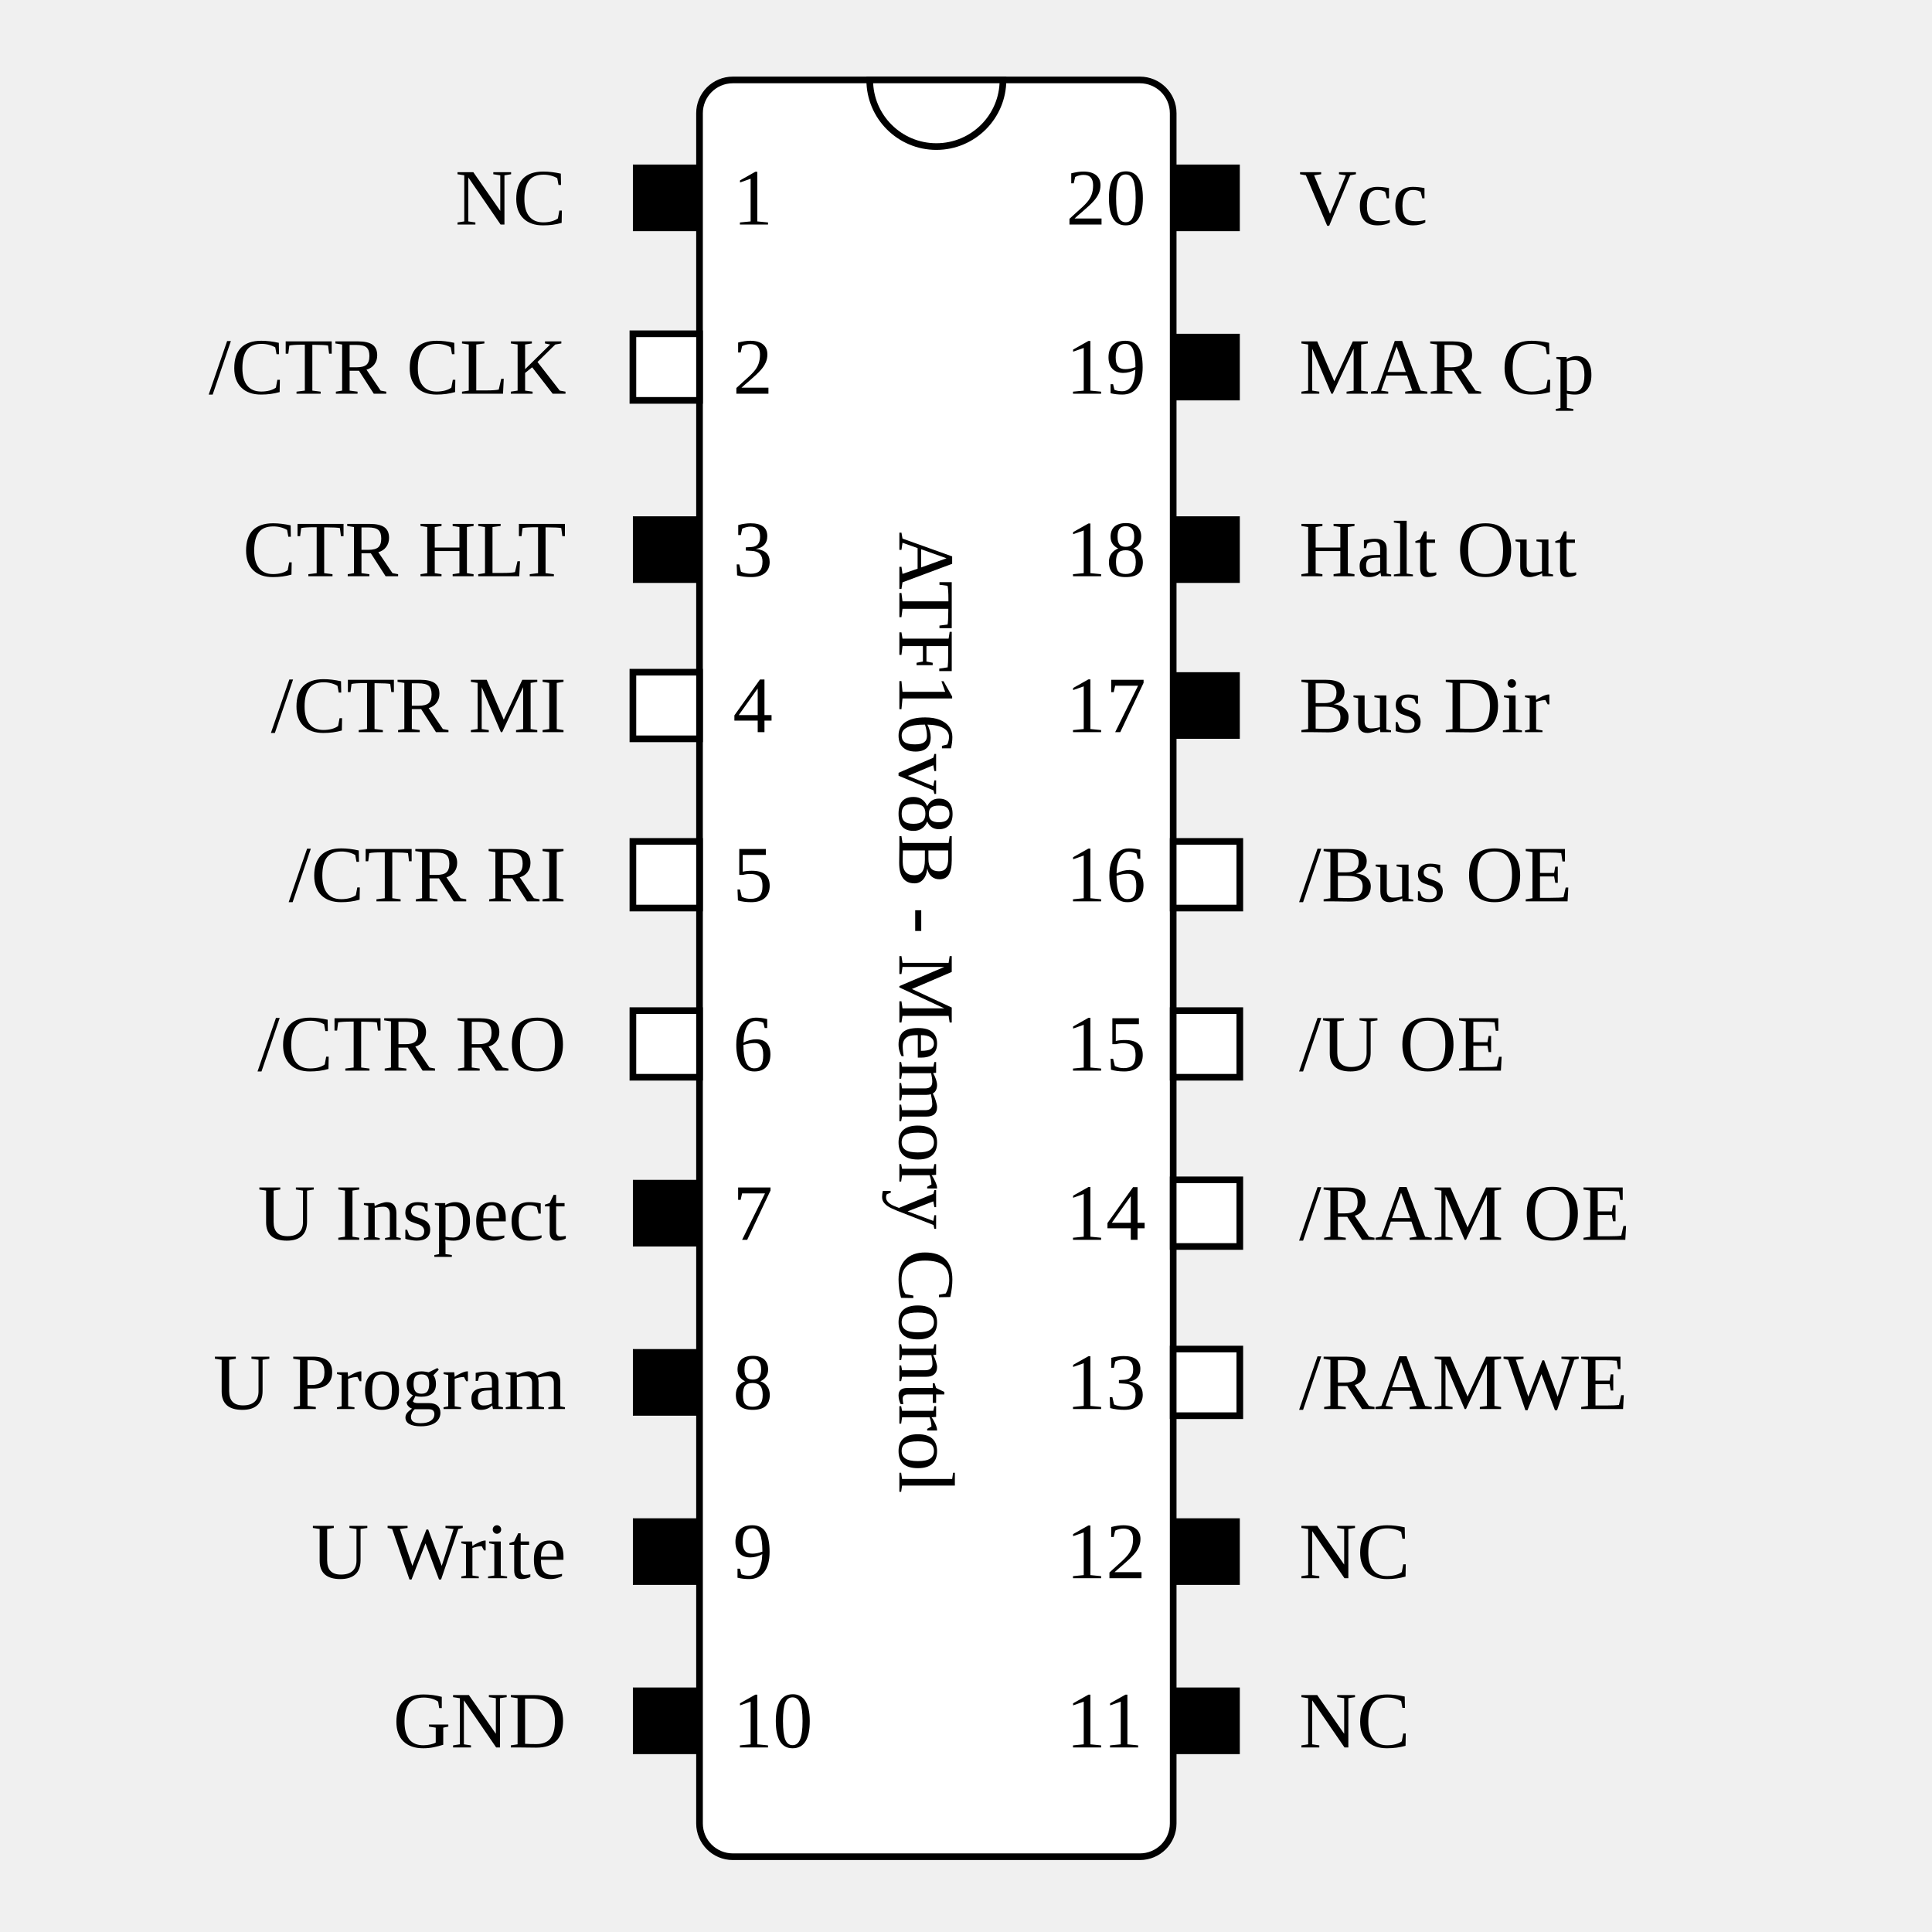
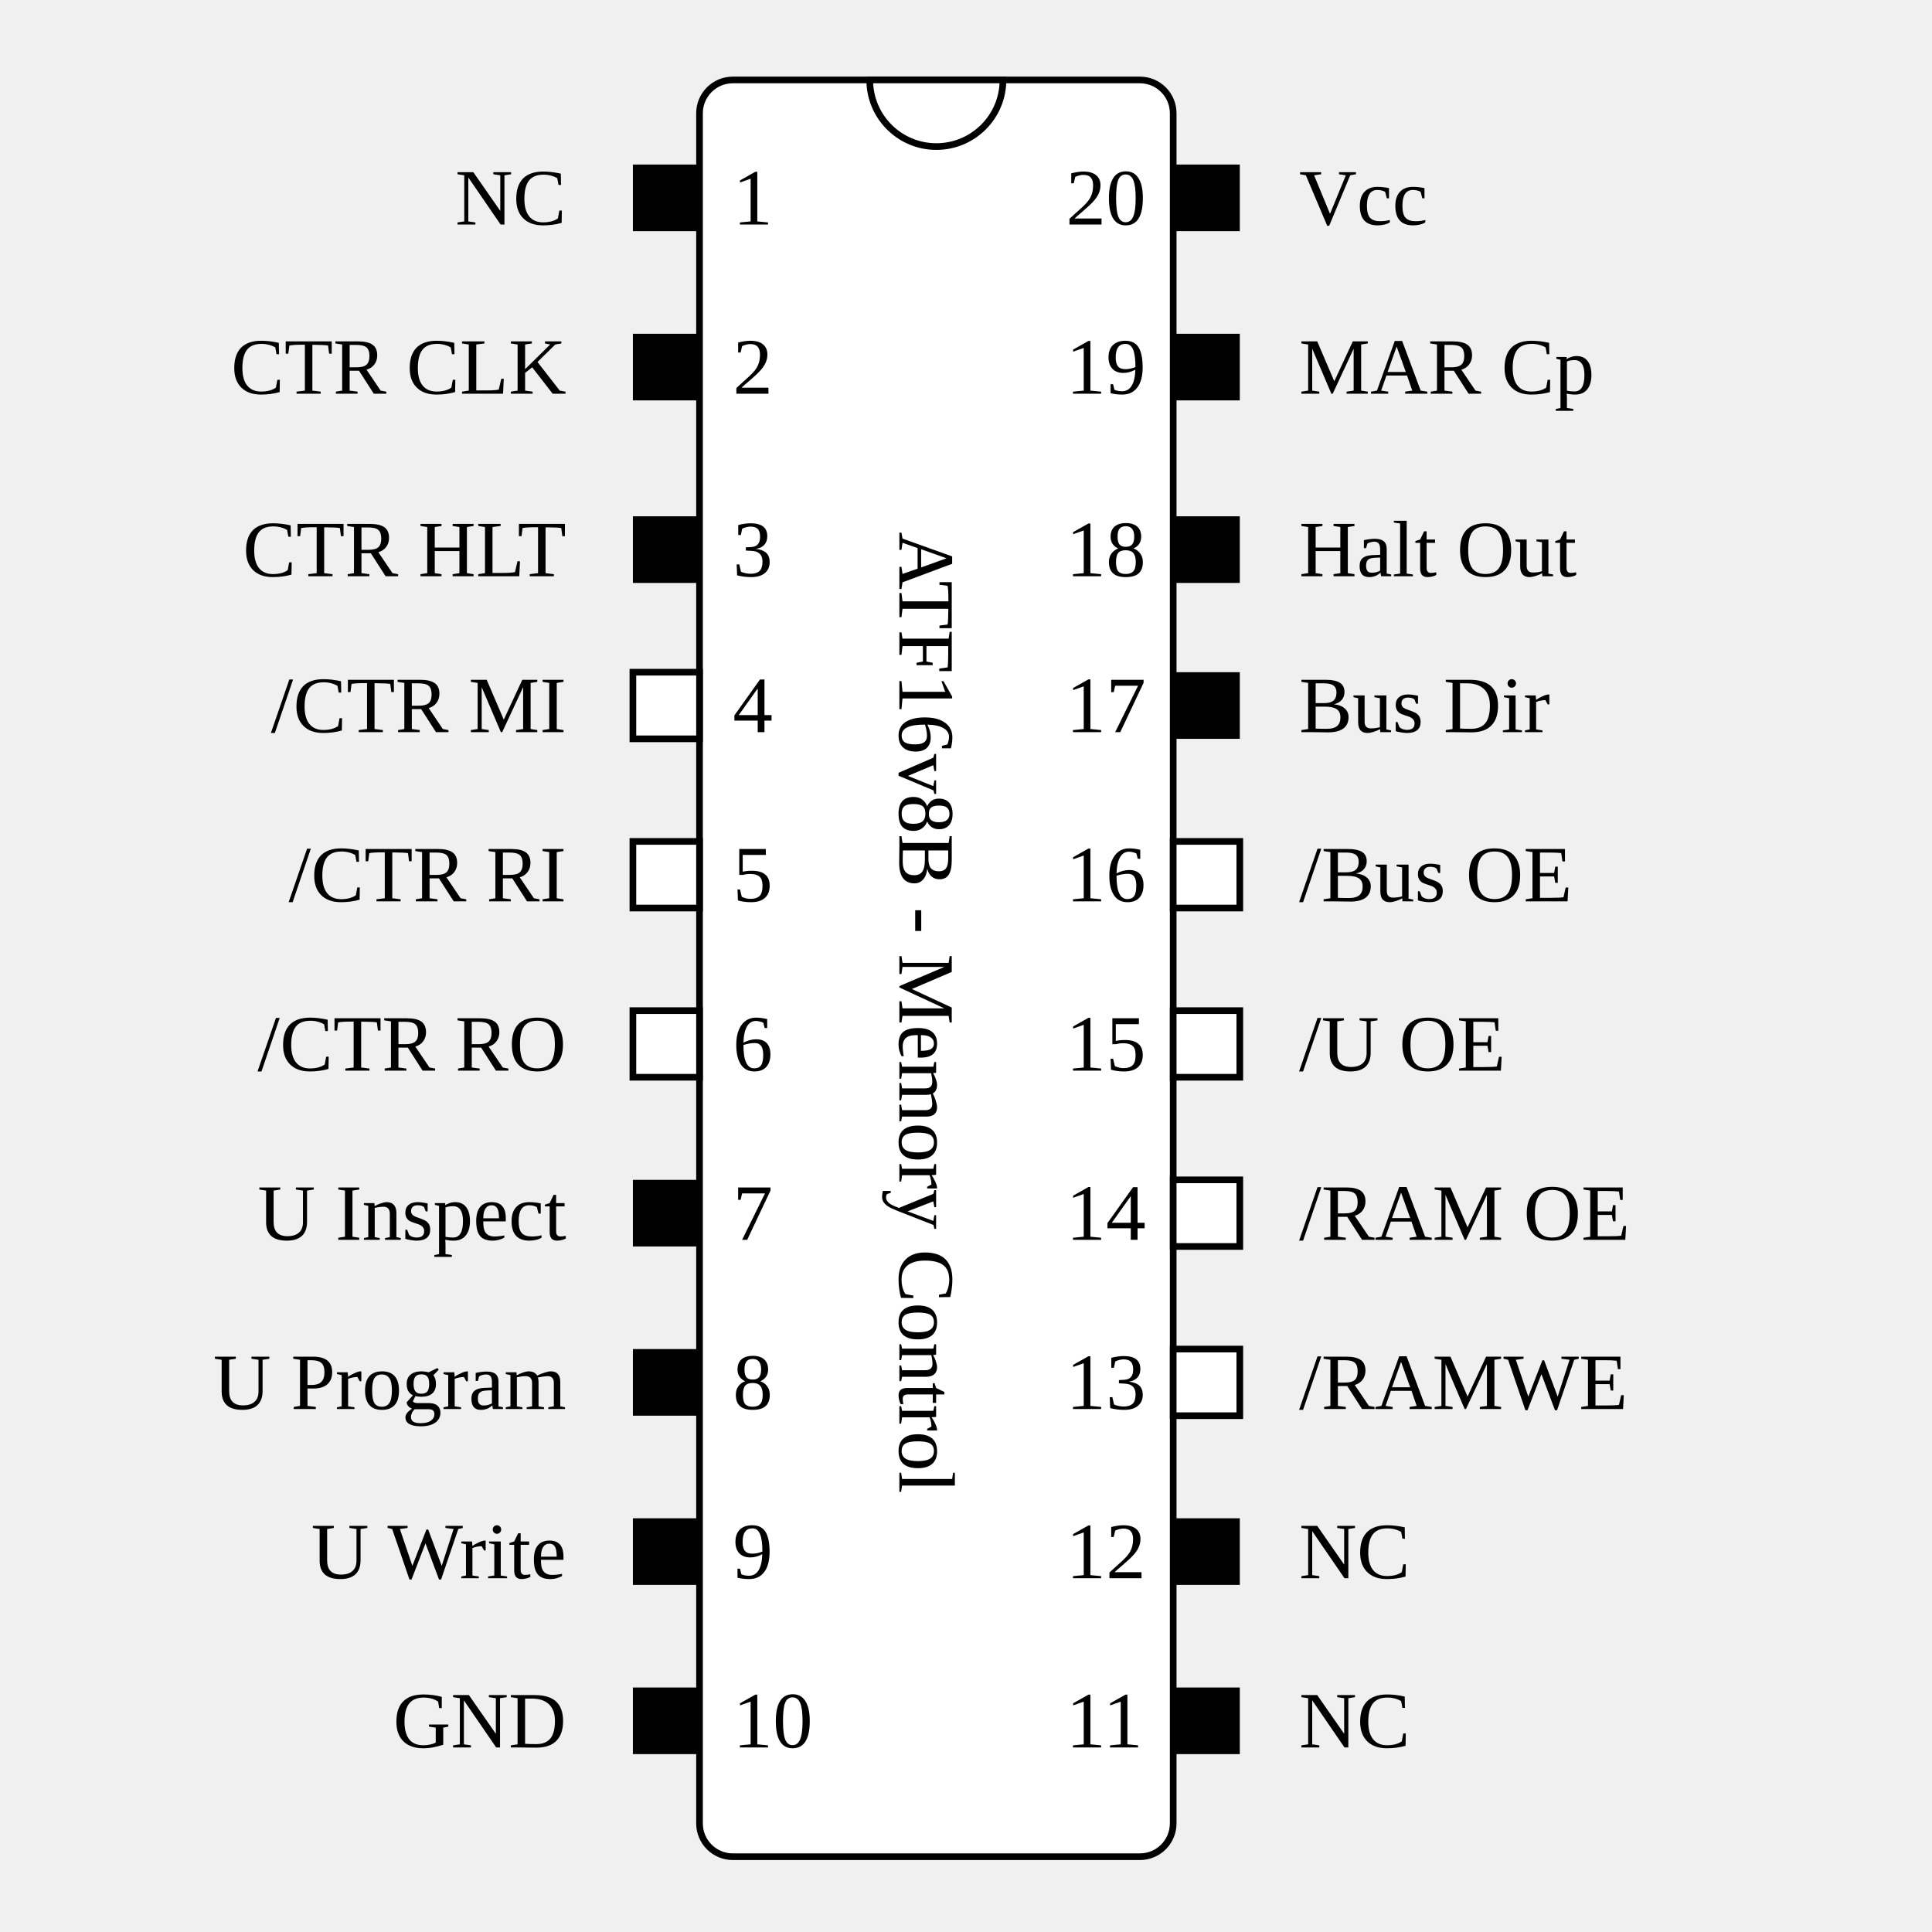
<svg xmlns="http://www.w3.org/2000/svg" width="280" height="280" viewBox="0 -12 230 290">
  <defs>
    <path id="halfmoon" d="M 0 0 A 10 10 0 0 0 20 0 L 20 0 Z" fill="white" stroke="black" stroke-width="1" />
    <rect id="pin" width="10" height="10" fill="black" />
    <rect id="i_pin" width="10" height="10" fill="white" stroke="black" stroke-width="1" />
    <g id="ic">
      <rect x="25" y="0" width="71.1" height="266.7" fill="white" stroke="black" stroke-width="1" rx="5" />
      <use href="#halfmoon" x="50.55" y="0" />
      <g id="left-pins">
        <use href="#pin" x="15" y="12.7" />
-         <use href="#i_pin" x="15" y="38.1" />
+         <use href="#pin" x="15" y="38.1" />
        <use href="#pin" x="15" y="65.5" />
        <use href="#i_pin" x="15" y="88.9" />
        <use href="#i_pin" x="15" y="114.3" />
        <use href="#i_pin" x="15" y="139.7" />
        <use href="#pin" x="15" y="165.1" />
        <use href="#pin" x="15" y="190.5" />
        <use href="#pin" x="15" y="215.9" />
        <use href="#pin" x="15" y="241.3" />
        <text x="30" y="21.7 " font-size="12" fill="black">1</text>
        <text x="30" y="47.1 " font-size="12" fill="black">2</text>
        <text x="30" y="74.5 " font-size="12" fill="black">3</text>
        <text x="30" y="97.9 " font-size="12" fill="black">4</text>
        <text x="30" y="123.3" font-size="12" fill="black">5</text>
        <text x="30" y="148.7" font-size="12" fill="black">6</text>
        <text x="30" y="174.1" font-size="12" fill="black">7</text>
        <text x="30" y="199.5" font-size="12" fill="black">8</text>
        <text x="30" y="224.9" font-size="12" fill="black">9</text>
        <text x="30" y="250.3" font-size="12" fill="black">10</text>
      </g>
      <g id="right-pins">
        <use href="#pin" x="96.1" y="12.7" />
        <use href="#pin" x="96.1" y="38.1" />
        <use href="#pin" x="96.1" y="65.5" />
        <use href="#pin" x="96.1" y="88.9" />
        <use href="#i_pin" x="96.1" y="114.3" />
        <use href="#i_pin" x="96.1" y="139.7" />
        <use href="#i_pin" x="96.1" y="165.1" />
        <use href="#i_pin" x="96.1" y="190.5" />
        <use href="#pin" x="96.1" y="215.9" />
        <use href="#pin" x="96.1" y="241.3" />
        <text x="80" y="21.7 " font-size="12" fill="black">20</text>
        <text x="80" y="47.1 " font-size="12" fill="black">19</text>
        <text x="80" y="74.5 " font-size="12" fill="black">18</text>
        <text x="80" y="97.9 " font-size="12" fill="black">17</text>
        <text x="80" y="123.3" font-size="12" fill="black">16</text>
        <text x="80" y="148.7" font-size="12" fill="black">15</text>
        <text x="80" y="174.1" font-size="12" fill="black">14</text>
        <text x="80" y="199.5" font-size="12" fill="black">13</text>
        <text x="80" y="224.9" font-size="12" fill="black">12</text>
        <text x="80" y="250.3" font-size="12" fill="black">11</text>
      </g>
    </g>
  </defs>
  <use href="#ic" x="50" y="0" />
  <text x="55" y="21.7 " font-size="12" fill="black" text-anchor="end">NC       </text>
-   <text x="55" y="47.1 " font-size="12" fill="black" text-anchor="end">/CTR CLK </text>
+   <text x="55" y="47.1 " font-size="12" fill="black" text-anchor="end">CTR CLK  </text>
  <text x="55" y="74.5 " font-size="12" fill="black" text-anchor="end">CTR HLT  </text>
  <text x="55" y="97.9 " font-size="12" fill="black" text-anchor="end">/CTR MI  </text>
  <text x="55" y="123.3" font-size="12" fill="black" text-anchor="end">/CTR RI  </text>
  <text x="55" y="148.7" font-size="12" fill="black" text-anchor="end">/CTR RO  </text>
  <text x="55" y="174.1" font-size="12" fill="black" text-anchor="end">U Inspect</text>
  <text x="55" y="199.5" font-size="12" fill="black" text-anchor="end">U Program</text>
  <text x="55" y="224.9" font-size="12" fill="black" text-anchor="end">U Write  </text>
  <text x="55" y="250.3" font-size="12" fill="black" text-anchor="end">GND      </text>
  <text x="165" y="21.7 " font-size="12" fill="black">Vcc     </text>
  <text x="165" y="47.1 " font-size="12" fill="black">MAR Cp  </text>
  <text x="165" y="74.5 " font-size="12" fill="black">Halt Out</text>
  <text x="165" y="97.9 " font-size="12" fill="black">Bus Dir </text>
  <text x="165" y="123.3" font-size="12" fill="black">/Bus OE </text>
  <text x="165" y="148.7" font-size="12" fill="black">/U OE   </text>
  <text x="165" y="174.1" font-size="12" fill="black">/RAM OE </text>
  <text x="165" y="199.5" font-size="12" fill="black">/RAMWE  </text>
  <text x="165" y="224.9" font-size="12" fill="black">NC      </text>
  <text x="165" y="250.3" font-size="12" fill="black">NC      </text>
  <g transform="translate(105, 140)">
    <text text-anchor="middle" transform="rotate(90)">
      ATF16v8B - Memory Control
    </text>
  </g>
</svg>
